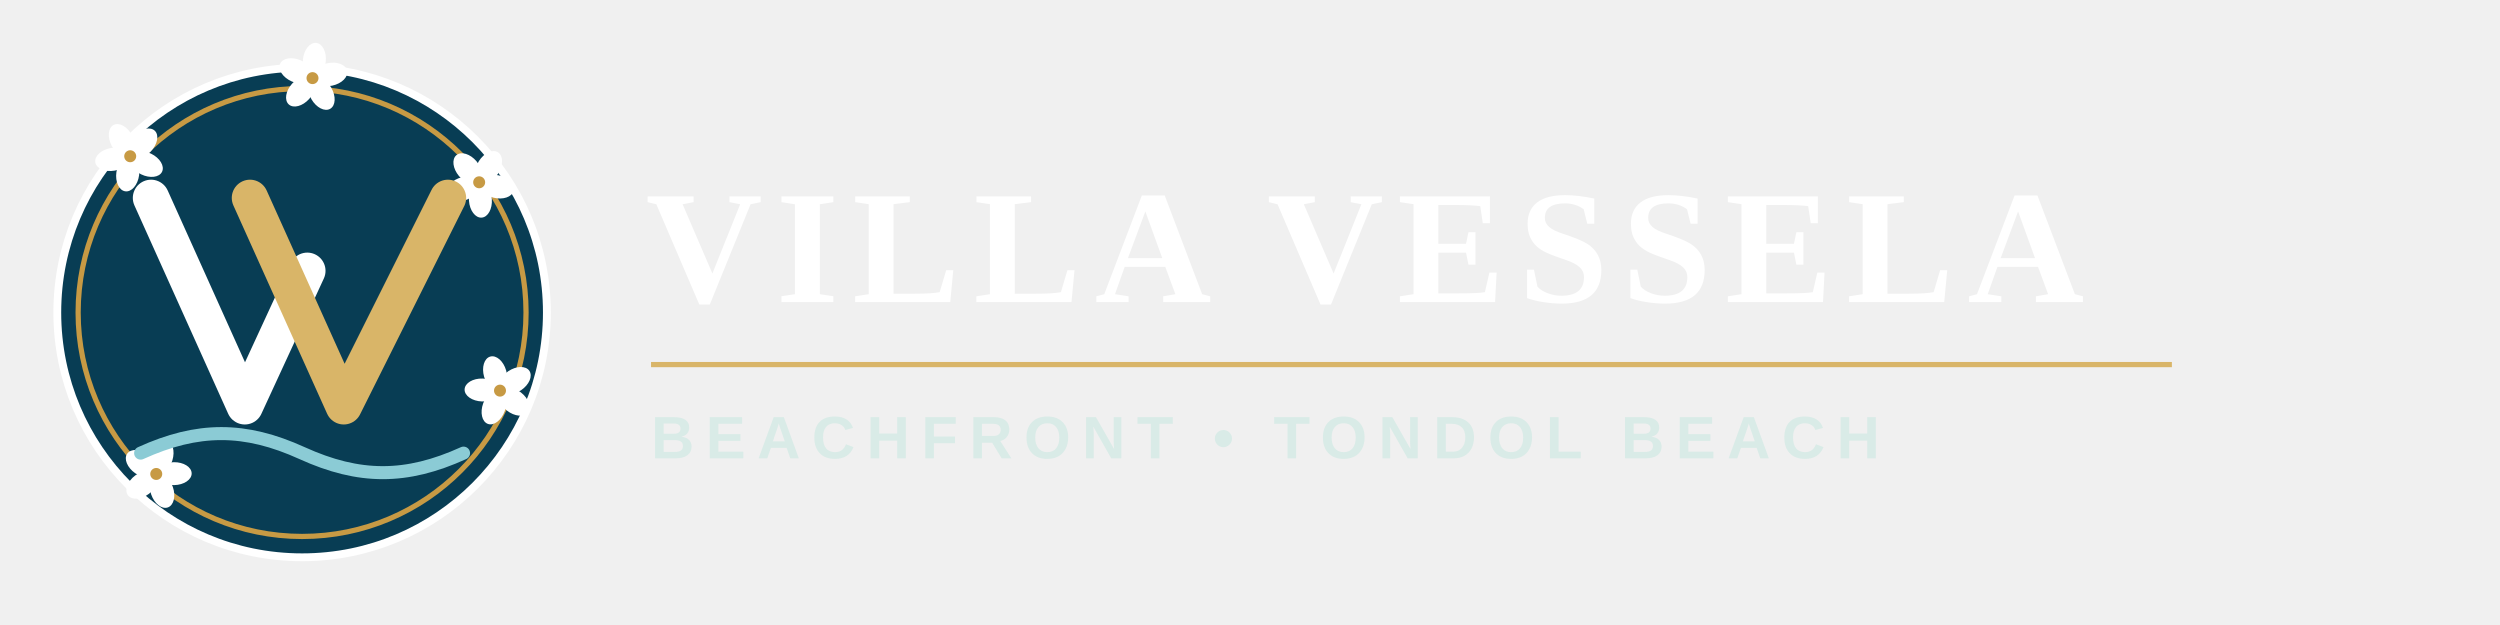
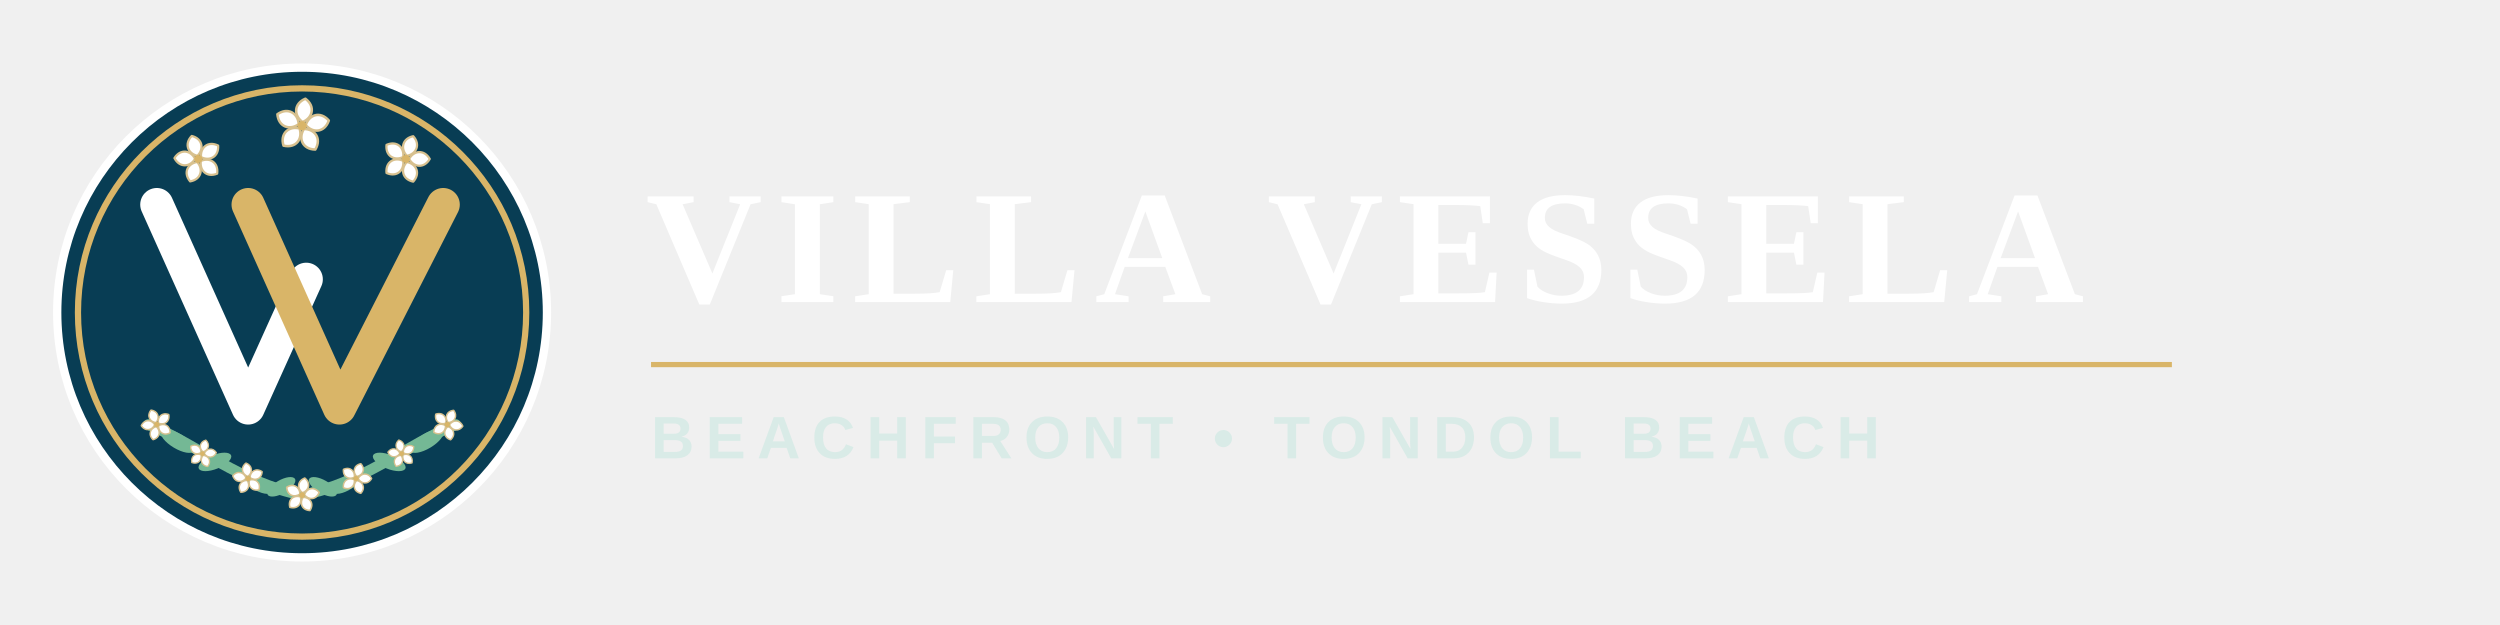
<svg xmlns="http://www.w3.org/2000/svg" viewBox="0 0 480 120" role="img" aria-labelledby="title description">
  <defs>
-     <g id="flower" fill="#ffffff">
-       <ellipse cx="0" cy="-3.4" rx="2.2" ry="3.4" />
-       <ellipse cx="0" cy="-3.4" rx="2.2" ry="3.4" transform="rotate(72)" />
-       <ellipse cx="0" cy="-3.4" rx="2.2" ry="3.4" transform="rotate(144)" />
-       <ellipse cx="0" cy="-3.4" rx="2.2" ry="3.4" transform="rotate(216)" />
-       <ellipse cx="0" cy="-3.4" rx="2.2" ry="3.4" transform="rotate(288)" />
-       <circle r="1.15" fill="#c79a44" />
+     <g id="sampaguita" fill="#ffffff" stroke="#d8c18f" stroke-linejoin="round" stroke-width="0.75">
+       <path d="M0-1.1C-2.8-2.6-3.3-6.1 0-8c3.3 1.9 2.8 5.4 0 6.9Z" />
+       <path d="M0-1.1C-2.8-2.6-3.3-6.1 0-8c3.3 1.9 2.8 5.4 0 6.9Z" transform="rotate(72)" />
+       <path d="M0-1.1C-2.8-2.6-3.3-6.1 0-8c3.3 1.9 2.8 5.4 0 6.9Z" transform="rotate(144)" />
+       <path d="M0-1.1C-2.8-2.6-3.3-6.1 0-8c3.3 1.9 2.8 5.4 0 6.9Z" transform="rotate(216)" />
+       <path d="M0-1.1C-2.8-2.6-3.3-6.1 0-8c3.3 1.9 2.8 5.4 0 6.9Z" transform="rotate(288)" />
+       <circle r="1.35" fill="#d9b568" stroke="none" />
+     </g>
+     <g id="emblem">
+       <circle cx="64" cy="64" r="59" fill="#083d54" stroke="#ffffff" stroke-width="2" />
+       <circle cx="64" cy="64" r="54" fill="none" stroke="#d9b568" stroke-width="1.5" />
+       <use href="#sampaguita" transform="translate(39 27) rotate(-16) scale(0.72)" />
+       <use href="#sampaguita" transform="translate(64 19) rotate(7) scale(0.82)" />
+       <use href="#sampaguita" transform="translate(89 27) rotate(18) scale(0.72)" />
+       <path d="M29 38 51 87 65 56" fill="none" stroke="#ffffff" stroke-linecap="round" stroke-linejoin="round" stroke-width="8" />
+       <path d="m51 38 22 49 25-49" fill="none" stroke="#d9b568" stroke-linecap="round" stroke-linejoin="round" stroke-width="8" />
+       <path d="M27 91c12 5 22 14 37 17 15-3 25-12 37-17" fill="none" stroke="#74b895" stroke-linecap="round" stroke-width="2.6" />
+       <g fill="#74b895">
+         <ellipse cx="34" cy="95" rx="4.6" ry="1.8" transform="rotate(31 34 95)" />
+         <ellipse cx="43" cy="100" rx="4.2" ry="1.7" transform="rotate(-22 43 100)" />
+         <ellipse cx="53" cy="105" rx="4.3" ry="1.7" transform="rotate(32 53 105)" />
+         <ellipse cx="59" cy="106" rx="3.8" ry="1.6" transform="rotate(-30 59 106)" />
+         <ellipse cx="69" cy="106" rx="3.8" ry="1.6" transform="rotate(30 69 106)" />
+         <ellipse cx="75" cy="105" rx="4.3" ry="1.7" transform="rotate(-32 75 105)" />
+         <ellipse cx="85" cy="100" rx="4.2" ry="1.7" transform="rotate(22 85 100)" />
+         <ellipse cx="94" cy="95" rx="4.6" ry="1.8" transform="rotate(-31 94 95)" />
+       </g>
+       <use href="#sampaguita" transform="translate(29 91) rotate(-22) scale(0.47)" />
+       <use href="#sampaguita" transform="translate(40 98) rotate(14) scale(0.42)" />
+       <use href="#sampaguita" transform="translate(51 104) rotate(-8) scale(0.47)" />
+       <use href="#sampaguita" transform="translate(64 108) rotate(9) scale(0.52)" />
+       <use href="#sampaguita" transform="translate(77 104) rotate(18) scale(0.47)" />
+       <use href="#sampaguita" transform="translate(88 98) rotate(-12) scale(0.42)" />
+       <use href="#sampaguita" transform="translate(99 91) rotate(24) scale(0.47)" />
    </g>
  </defs>
-   <circle cx="58" cy="60" r="47" fill="#083d54" stroke="#ffffff" stroke-width="1.5" />
-   <circle cx="58" cy="60" r="43" fill="none" stroke="#c79a44" stroke-width="1" />
-   <use href="#flower" transform="translate(25 30) rotate(-28)" />
-   <use href="#flower" transform="translate(60 15) rotate(6)" />
-   <use href="#flower" transform="translate(92 35) rotate(32)" />
-   <use href="#flower" transform="translate(96 75) rotate(56)" />
-   <use href="#flower" transform="translate(30 91) rotate(-55)" />
-   <path d="M29 38 47 78 59 52" fill="none" stroke="#ffffff" stroke-linecap="round" stroke-linejoin="round" stroke-width="7" />
-   <path d="m48 38 18 40 20-40" fill="none" stroke="#d9b568" stroke-linecap="round" stroke-linejoin="round" stroke-width="7" />
-   <path d="M27 87c11-5 20-5 31 0s20 5 31 0" fill="none" stroke="#8bcbd5" stroke-linecap="round" stroke-width="2.5" />
+   <use href="#emblem" transform="translate(7 9) scale(0.796875)" aria-hidden="true" />
  <text x="124" y="58" fill="#ffffff" font-family="Georgia, 'Times New Roman', serif" font-size="31" font-weight="700" letter-spacing="2.6">VILLA VESSELA</text>
  <path d="M125 70h292" stroke="#d9b568" stroke-width="1" />
  <text x="125" y="88" fill="#d9ebe7" font-family="Arial, Helvetica, sans-serif" font-size="11.5" font-weight="700" letter-spacing="2.2">BEACHFRONT • TONDOL BEACH</text>
</svg>
